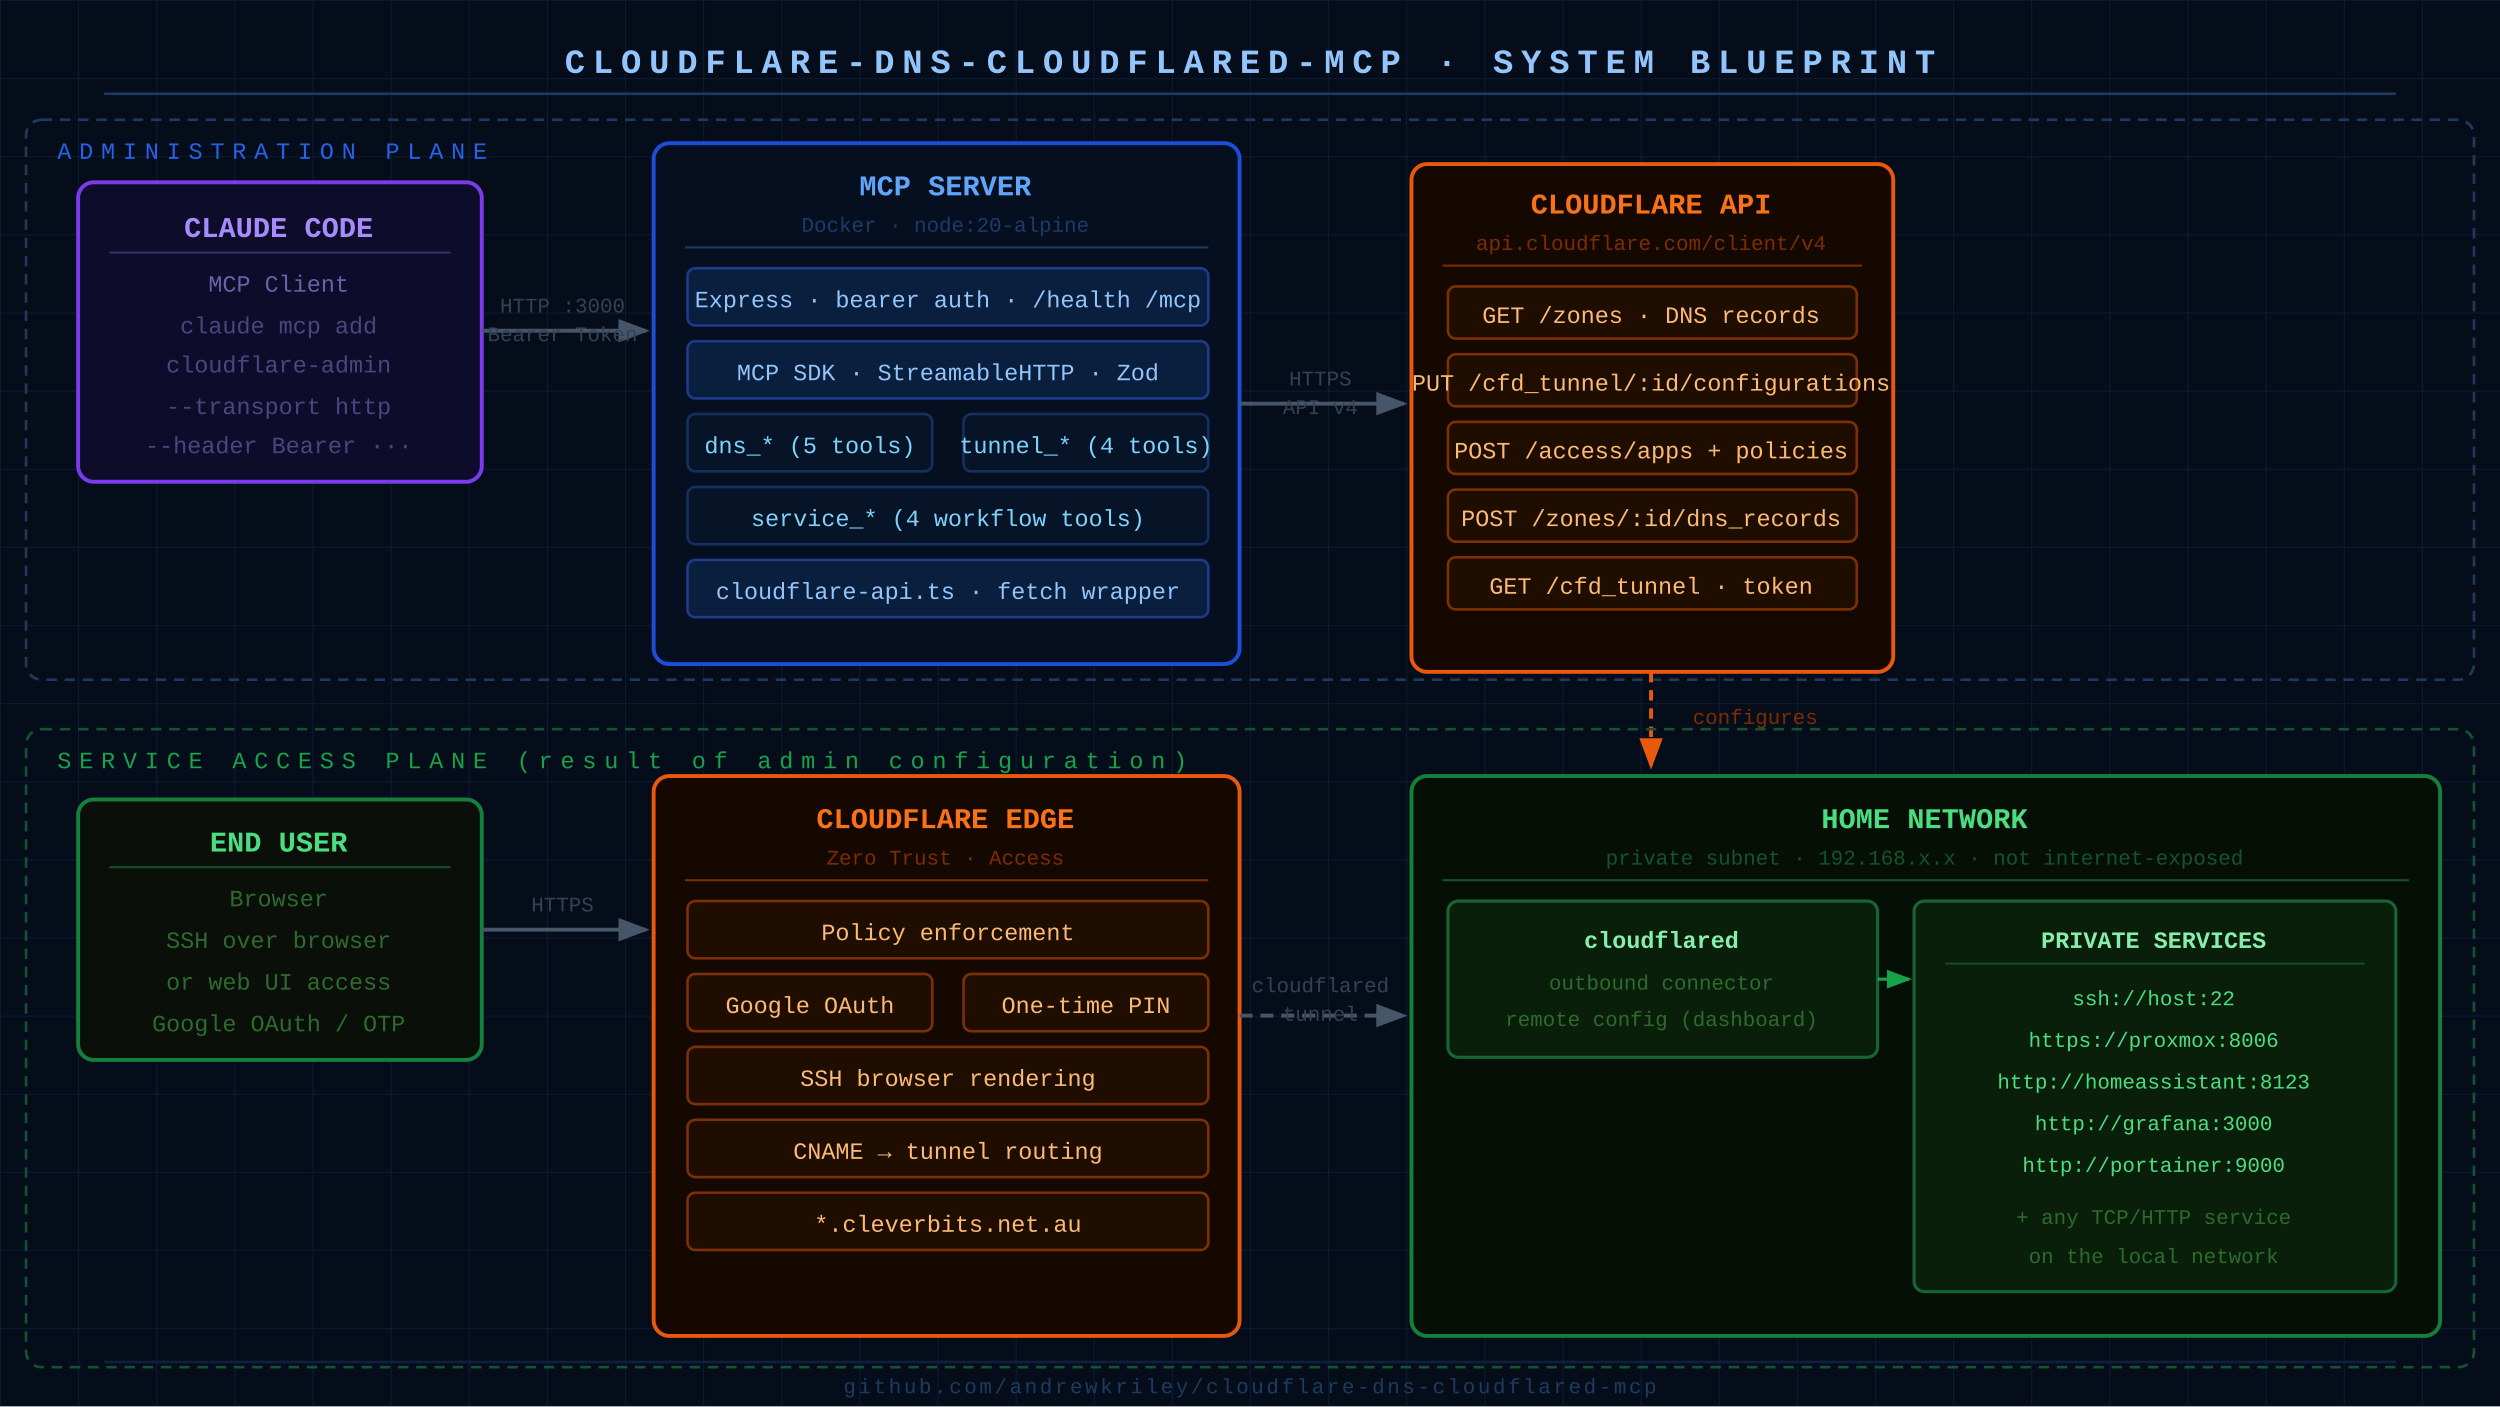
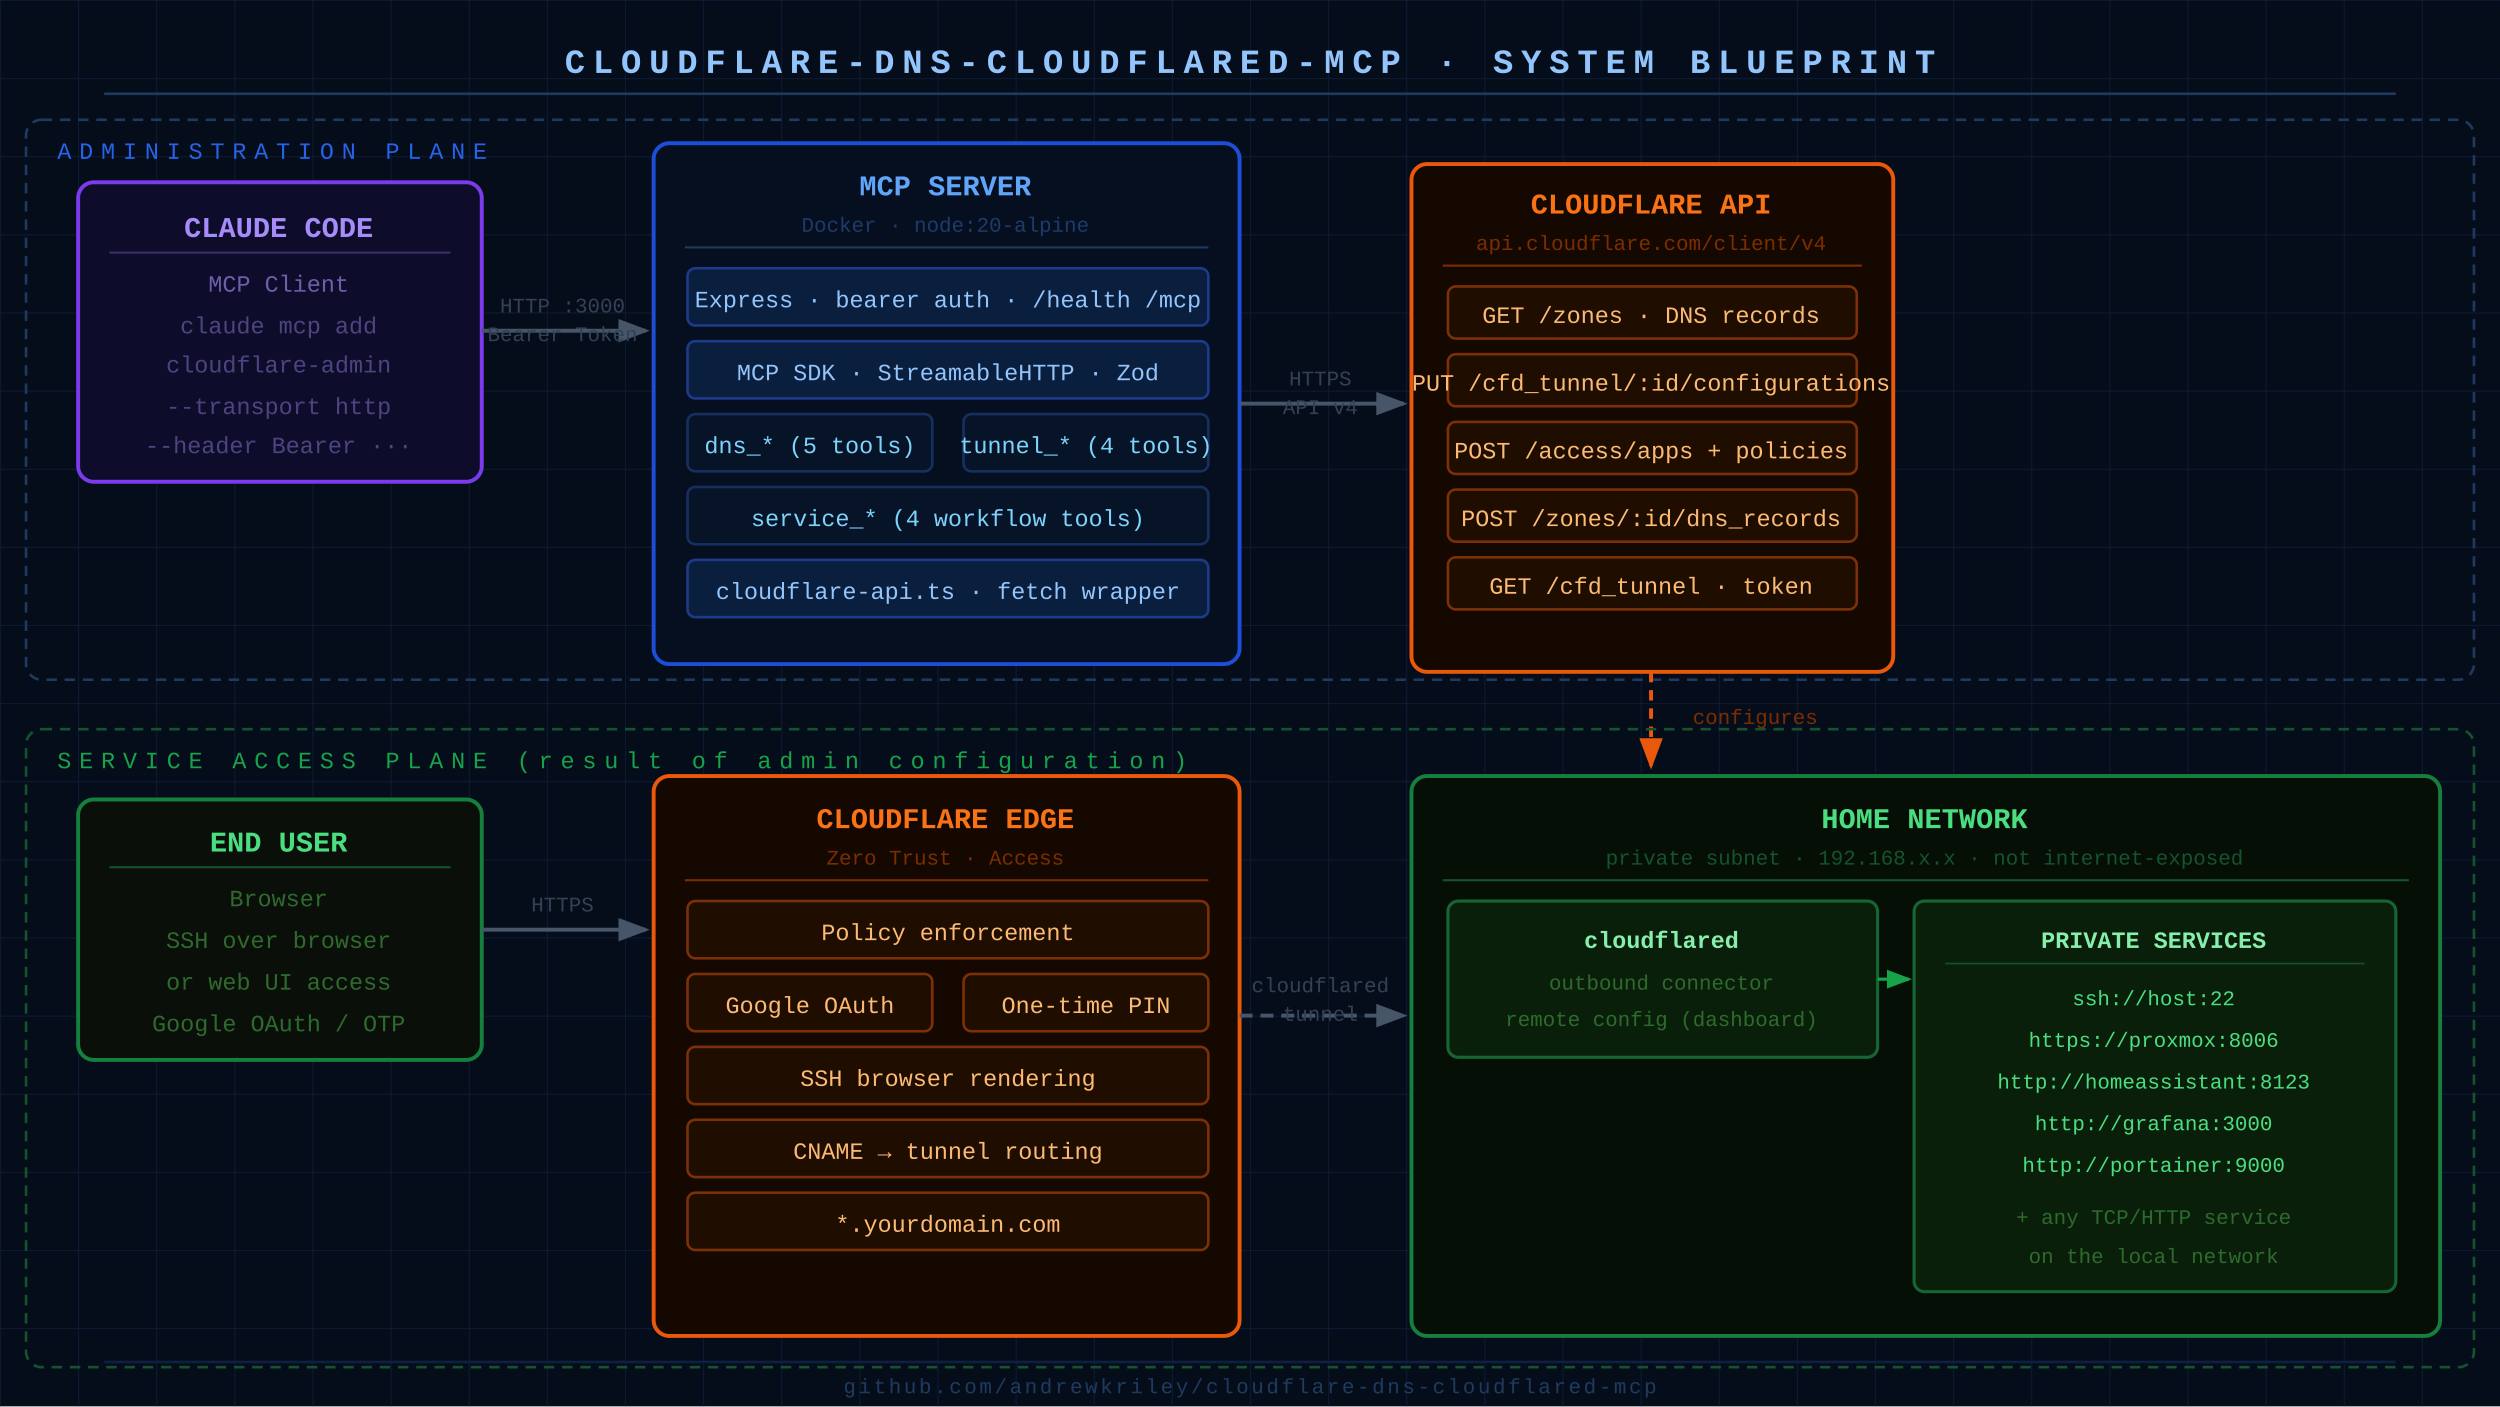
<svg xmlns="http://www.w3.org/2000/svg" width="960" height="540" viewBox="0 0 960 540" font-family="'Courier New', Courier, monospace">
  <defs>
    <marker id="arr" markerWidth="8" markerHeight="6" refX="7" refY="3" orient="auto">
      <polygon points="0 0, 8 3, 0 6" fill="#475569" />
    </marker>
    <marker id="arr-orange" markerWidth="8" markerHeight="6" refX="7" refY="3" orient="auto">
      <polygon points="0 0, 8 3, 0 6" fill="#ea580c" />
    </marker>
    <marker id="arr-green" markerWidth="8" markerHeight="6" refX="7" refY="3" orient="auto">
      <polygon points="0 0, 8 3, 0 6" fill="#16a34a" />
    </marker>
    <pattern id="grid" width="30" height="30" patternUnits="userSpaceOnUse">
      <path d="M 30 0 L 0 0 0 30" fill="none" stroke="#0e2040" stroke-width="0.5" />
    </pattern>
  </defs>
  <rect width="960" height="540" fill="#060d1a" />
  <rect width="960" height="540" fill="url(#grid)" />
  <text x="480" y="28" text-anchor="middle" fill="#93c5fd" font-size="13" letter-spacing="3" font-weight="bold">CLOUDFLARE-DNS-CLOUDFLARED-MCP · SYSTEM BLUEPRINT</text>
  <line x1="40" y1="36" x2="920" y2="36" stroke="#1e3a5f" stroke-width="1" />
  <rect x="10" y="46" width="940" height="215" rx="6" fill="none" stroke="#1e3a5f" stroke-width="1" stroke-dasharray="4,3" />
  <text x="22" y="61" fill="#2563eb" font-size="9" letter-spacing="3">ADMINISTRATION PLANE</text>
  <rect x="30" y="70" width="155" height="115" rx="6" fill="#0d0d2b" stroke="#7c3aed" stroke-width="1.5" />
  <text x="107" y="91" text-anchor="middle" fill="#a78bfa" font-size="11" font-weight="bold">CLAUDE CODE</text>
  <line x1="42" y1="97" x2="173" y2="97" stroke="#3b2d6b" stroke-width="0.8" />
  <text x="107" y="112" text-anchor="middle" fill="#6d5fa8" font-size="9">MCP Client</text>
  <text x="107" y="128" text-anchor="middle" fill="#4c4480" font-size="9">claude mcp add</text>
  <text x="107" y="143" text-anchor="middle" fill="#4c4480" font-size="9">cloudflare-admin</text>
  <text x="107" y="159" text-anchor="middle" fill="#4c4480" font-size="9">--transport http</text>
  <text x="107" y="174" text-anchor="middle" fill="#4c4480" font-size="9">--header Bearer ···</text>
  <line x1="185" y1="127" x2="248" y2="127" stroke="#475569" stroke-width="1.5" marker-end="url(#arr)" />
  <text x="216" y="120" text-anchor="middle" fill="#334155" font-size="8">HTTP :3000</text>
  <text x="216" y="131" text-anchor="middle" fill="#334155" font-size="8">Bearer Token</text>
  <rect x="251" y="55" width="225" height="200" rx="6" fill="#050f1f" stroke="#1d4ed8" stroke-width="1.5" />
  <text x="363" y="75" text-anchor="middle" fill="#60a5fa" font-size="11" font-weight="bold">MCP SERVER</text>
  <text x="363" y="89" text-anchor="middle" fill="#1e3a6b" font-size="8">Docker · node:20-alpine</text>
  <line x1="263" y1="95" x2="464" y2="95" stroke="#1e3a5f" stroke-width="0.8" />
  <rect x="264" y="103" width="200" height="22" rx="3" fill="#0a1e3d" stroke="#1e3a8a" stroke-width="1" />
  <text x="364" y="118" text-anchor="middle" fill="#93c5fd" font-size="9">Express · bearer auth · /health /mcp</text>
  <rect x="264" y="131" width="200" height="22" rx="3" fill="#0a1e3d" stroke="#1e3a8a" stroke-width="1" />
  <text x="364" y="146" text-anchor="middle" fill="#93c5fd" font-size="9">MCP SDK · StreamableHTTP · Zod</text>
  <rect x="264" y="159" width="94" height="22" rx="3" fill="#071428" stroke="#153060" stroke-width="1" />
  <text x="311" y="174" text-anchor="middle" fill="#7dd3fc" font-size="9">dns_* (5 tools)</text>
  <rect x="370" y="159" width="94" height="22" rx="3" fill="#071428" stroke="#153060" stroke-width="1" />
  <text x="417" y="174" text-anchor="middle" fill="#7dd3fc" font-size="9">tunnel_* (4 tools)</text>
  <rect x="264" y="187" width="200" height="22" rx="3" fill="#071428" stroke="#153060" stroke-width="1" />
  <text x="364" y="202" text-anchor="middle" fill="#7dd3fc" font-size="9">service_* (4 workflow tools)</text>
  <rect x="264" y="215" width="200" height="22" rx="3" fill="#0a1e3d" stroke="#1e3a8a" stroke-width="1" />
  <text x="364" y="230" text-anchor="middle" fill="#93c5fd" font-size="9">cloudflare-api.ts · fetch wrapper</text>
  <line x1="476" y1="155" x2="539" y2="155" stroke="#475569" stroke-width="1.5" marker-end="url(#arr)" />
  <text x="507" y="148" text-anchor="middle" fill="#334155" font-size="8">HTTPS</text>
  <text x="507" y="159" text-anchor="middle" fill="#334155" font-size="8">API v4</text>
  <rect x="542" y="63" width="185" height="195" rx="6" fill="#150800" stroke="#ea580c" stroke-width="1.5" />
  <text x="634" y="82" text-anchor="middle" fill="#f97316" font-size="11" font-weight="bold">CLOUDFLARE API</text>
  <text x="634" y="96" text-anchor="middle" fill="#7c2d00" font-size="8">api.cloudflare.com/client/v4</text>
  <line x1="554" y1="102" x2="715" y2="102" stroke="#7c2d00" stroke-width="0.8" />
  <rect x="556" y="110" width="157" height="20" rx="3" fill="#1f0e00" stroke="#7c3007" stroke-width="1" />
  <text x="634" y="124" text-anchor="middle" fill="#fdba74" font-size="9">GET /zones · DNS records</text>
  <rect x="556" y="136" width="157" height="20" rx="3" fill="#1f0e00" stroke="#7c3007" stroke-width="1" />
  <text x="634" y="150" text-anchor="middle" fill="#fdba74" font-size="9">PUT /cfd_tunnel/:id/configurations</text>
  <rect x="556" y="162" width="157" height="20" rx="3" fill="#1f0e00" stroke="#7c3007" stroke-width="1" />
  <text x="634" y="176" text-anchor="middle" fill="#fdba74" font-size="9">POST /access/apps + policies</text>
  <rect x="556" y="188" width="157" height="20" rx="3" fill="#1f0e00" stroke="#7c3007" stroke-width="1" />
  <text x="634" y="202" text-anchor="middle" fill="#fdba74" font-size="9">POST /zones/:id/dns_records</text>
  <rect x="556" y="214" width="157" height="20" rx="3" fill="#1f0e00" stroke="#7c3007" stroke-width="1" />
  <text x="634" y="228" text-anchor="middle" fill="#fdba74" font-size="9">GET /cfd_tunnel · token</text>
  <line x1="634" y1="258" x2="634" y2="294" stroke="#ea580c" stroke-width="1.5" stroke-dasharray="4,3" marker-end="url(#arr-orange)" />
  <text x="650" y="278" fill="#7c2d00" font-size="8">configures</text>
  <rect x="10" y="280" width="940" height="245" rx="6" fill="none" stroke="#14532d" stroke-width="1" stroke-dasharray="4,3" />
  <text x="22" y="295" fill="#16a34a" font-size="9" letter-spacing="3">SERVICE ACCESS PLANE  (result of admin configuration)</text>
  <rect x="30" y="307" width="155" height="100" rx="6" fill="#0a0f0a" stroke="#15803d" stroke-width="1.5" />
  <text x="107" y="327" text-anchor="middle" fill="#4ade80" font-size="11" font-weight="bold">END USER</text>
  <line x1="42" y1="333" x2="173" y2="333" stroke="#14532d" stroke-width="0.8" />
  <text x="107" y="348" text-anchor="middle" fill="#2d6b2d" font-size="9">Browser</text>
  <text x="107" y="364" text-anchor="middle" fill="#2d6b2d" font-size="9">SSH over browser</text>
  <text x="107" y="380" text-anchor="middle" fill="#2d6b2d" font-size="9">or web UI access</text>
  <text x="107" y="396" text-anchor="middle" fill="#2d6b2d" font-size="9">Google OAuth / OTP</text>
  <line x1="185" y1="357" x2="248" y2="357" stroke="#475569" stroke-width="1.5" marker-end="url(#arr)" />
  <text x="216" y="350" text-anchor="middle" fill="#334155" font-size="8">HTTPS</text>
  <rect x="251" y="298" width="225" height="215" rx="6" fill="#150800" stroke="#ea580c" stroke-width="1.5" />
  <text x="363" y="318" text-anchor="middle" fill="#f97316" font-size="11" font-weight="bold">CLOUDFLARE EDGE</text>
  <text x="363" y="332" text-anchor="middle" fill="#7c2d00" font-size="8">Zero Trust · Access</text>
  <line x1="263" y1="338" x2="464" y2="338" stroke="#7c2d00" stroke-width="0.8" />
  <rect x="264" y="346" width="200" height="22" rx="3" fill="#1f0e00" stroke="#7c3007" stroke-width="1" />
  <text x="364" y="361" text-anchor="middle" fill="#fdba74" font-size="9">Policy enforcement</text>
  <rect x="264" y="374" width="94" height="22" rx="3" fill="#1f0e00" stroke="#7c3007" stroke-width="1" />
  <text x="311" y="389" text-anchor="middle" fill="#fdba74" font-size="9">Google OAuth</text>
  <rect x="370" y="374" width="94" height="22" rx="3" fill="#1f0e00" stroke="#7c3007" stroke-width="1" />
  <text x="417" y="389" text-anchor="middle" fill="#fdba74" font-size="9">One-time PIN</text>
  <rect x="264" y="402" width="200" height="22" rx="3" fill="#1f0e00" stroke="#7c3007" stroke-width="1" />
  <text x="364" y="417" text-anchor="middle" fill="#fdba74" font-size="9">SSH browser rendering</text>
  <rect x="264" y="430" width="200" height="22" rx="3" fill="#1f0e00" stroke="#7c3007" stroke-width="1" />
  <text x="364" y="445" text-anchor="middle" fill="#fdba74" font-size="9">CNAME → tunnel routing</text>
  <rect x="264" y="458" width="200" height="22" rx="3" fill="#1f0e00" stroke="#7c3007" stroke-width="1" />
-   <text x="364" y="473" text-anchor="middle" fill="#fdba74" font-size="9">*.cleverbits.net.au</text>
+   <text x="364" y="473" text-anchor="middle" fill="#fdba74" font-size="9">*.yourdomain.com</text>
  <line x1="476" y1="390" x2="539" y2="390" stroke="#475569" stroke-width="1.5" stroke-dasharray="5,3" marker-end="url(#arr)" />
  <text x="507" y="381" text-anchor="middle" fill="#334155" font-size="8">cloudflared</text>
  <text x="507" y="392" text-anchor="middle" fill="#334155" font-size="8">tunnel</text>
  <rect x="542" y="298" width="395" height="215" rx="6" fill="#050f05" stroke="#15803d" stroke-width="1.5" />
  <text x="739" y="318" text-anchor="middle" fill="#4ade80" font-size="11" font-weight="bold">HOME NETWORK</text>
  <text x="739" y="332" text-anchor="middle" fill="#14532d" font-size="8">private subnet · 192.168.x.x · not internet-exposed</text>
  <line x1="554" y1="338" x2="925" y2="338" stroke="#14532d" stroke-width="0.8" />
  <rect x="556" y="346" width="165" height="60" rx="4" fill="#0a1f0a" stroke="#166534" stroke-width="1.2" />
  <text x="638" y="364" text-anchor="middle" fill="#86efac" font-size="9" font-weight="bold">cloudflared</text>
  <text x="638" y="380" text-anchor="middle" fill="#2d6b2d" font-size="8">outbound connector</text>
  <text x="638" y="394" text-anchor="middle" fill="#2d6b2d" font-size="8">remote config (dashboard)</text>
  <rect x="735" y="346" width="185" height="150" rx="4" fill="#0a1f0a" stroke="#166534" stroke-width="1.2" />
  <text x="827" y="364" text-anchor="middle" fill="#86efac" font-size="9" font-weight="bold">PRIVATE SERVICES</text>
  <line x1="747" y1="370" x2="908" y2="370" stroke="#14532d" stroke-width="0.6" />
  <text x="827" y="386" text-anchor="middle" fill="#4ade80" font-size="8">ssh://host:22</text>
  <text x="827" y="402" text-anchor="middle" fill="#4ade80" font-size="8">https://proxmox:8006</text>
  <text x="827" y="418" text-anchor="middle" fill="#4ade80" font-size="8">http://homeassistant:8123</text>
  <text x="827" y="434" text-anchor="middle" fill="#4ade80" font-size="8">http://grafana:3000</text>
  <text x="827" y="450" text-anchor="middle" fill="#4ade80" font-size="8">http://portainer:9000</text>
  <text x="827" y="470" text-anchor="middle" fill="#2d6b2d" font-size="8">+ any TCP/HTTP service</text>
  <text x="827" y="485" text-anchor="middle" fill="#2d6b2d" font-size="8">on the local network</text>
  <line x1="721" y1="376" x2="733" y2="376" stroke="#16a34a" stroke-width="1.2" marker-end="url(#arr-green)" />
  <line x1="40" y1="523" x2="920" y2="523" stroke="#0e2040" stroke-width="1" />
  <text x="480" y="535" text-anchor="middle" fill="#1e3a5f" font-size="8" letter-spacing="1">github.com/andrewkriley/cloudflare-dns-cloudflared-mcp</text>
</svg>
